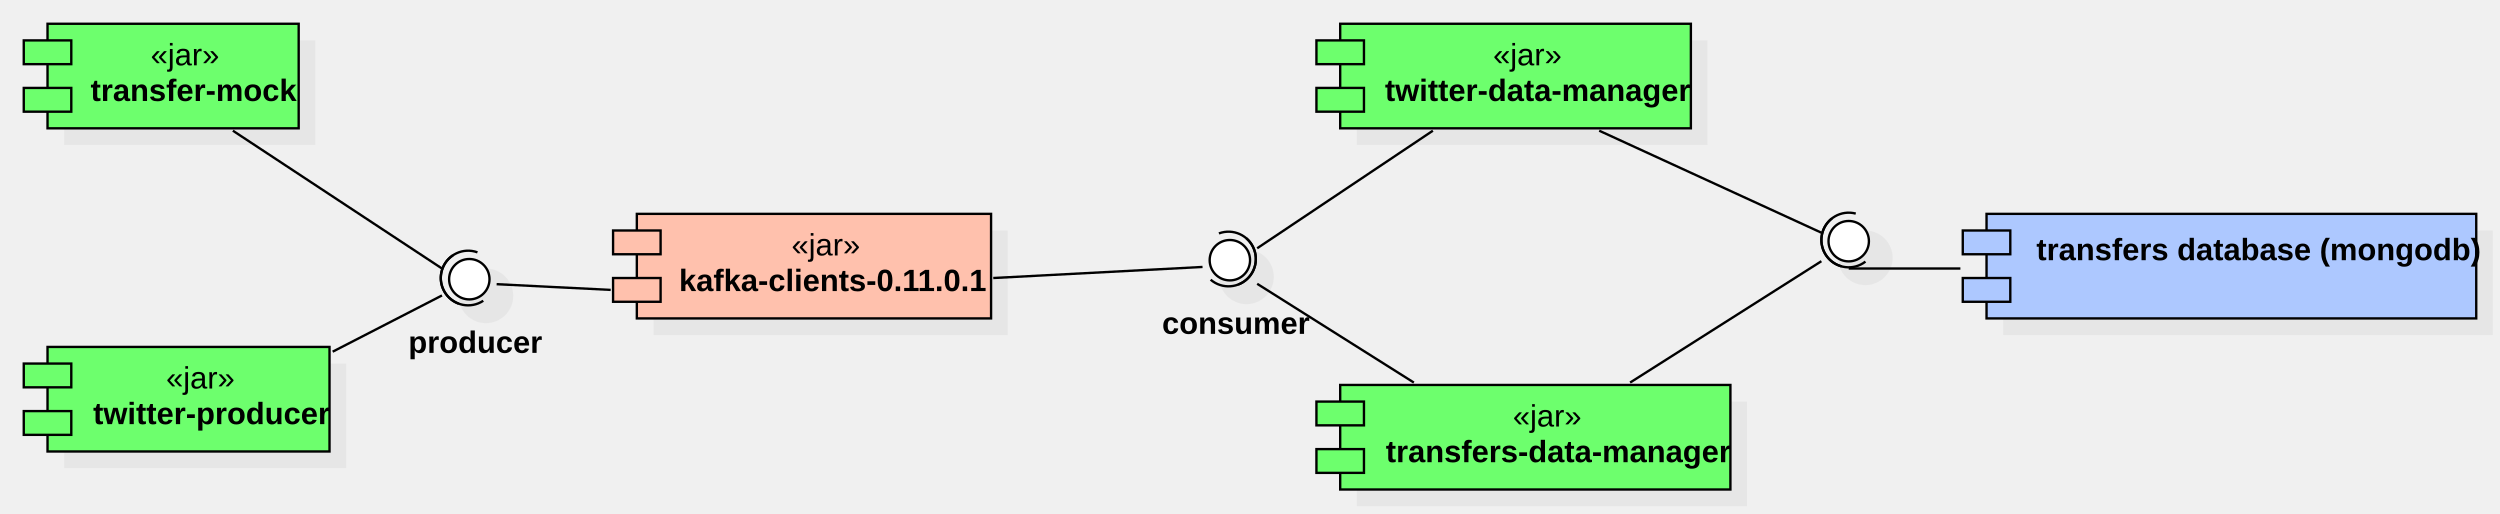
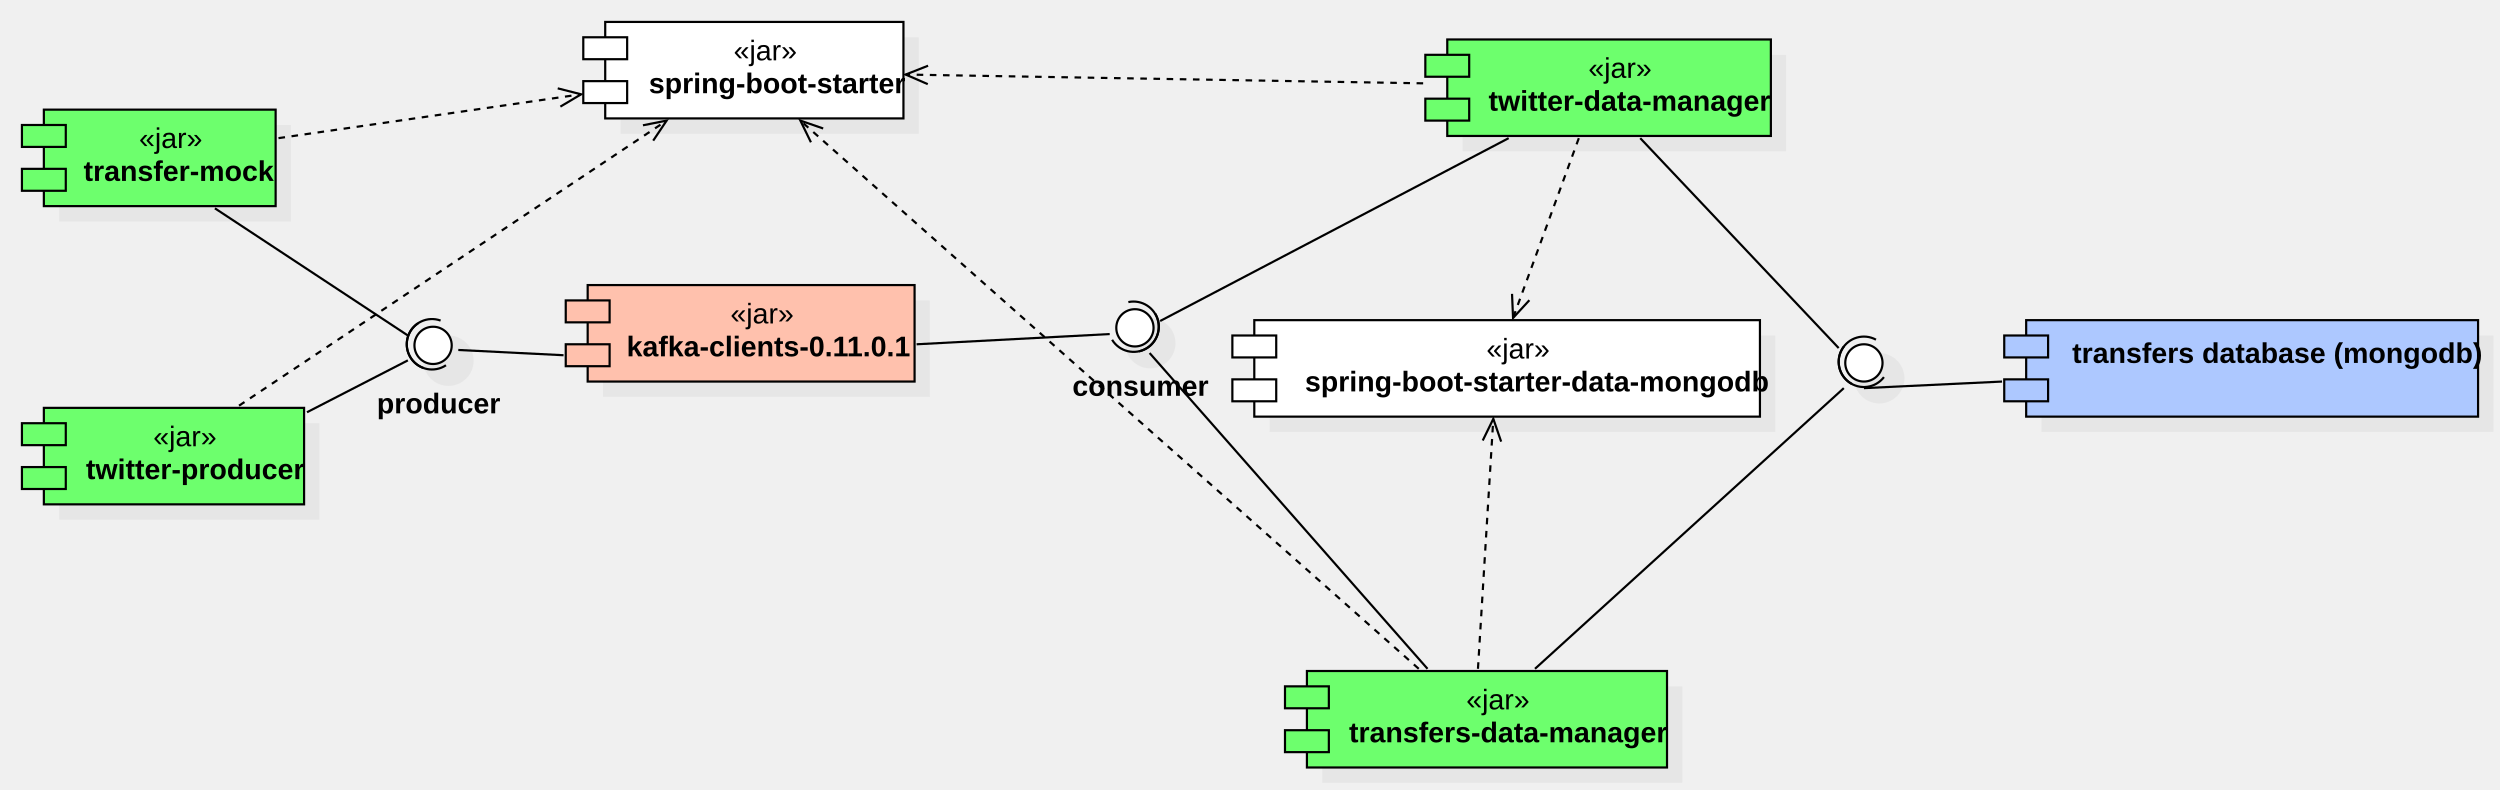
- <svg xmlns="http://www.w3.org/2000/svg" version="1.1" width="1052.084" height="216">
+ <svg xmlns="http://www.w3.org/2000/svg" version="1.1" width="1140.084" height="360">
  <defs />
  <g>
-     <g transform="translate(-62,-270) scale(1,1)">
-       <rect fill="#C0C0C0" stroke="none" x="633" y="439" width="164.215" height="44" opacity="0.2" />
-     </g>
-     <g transform="translate(-62,-270) scale(1,1)">
-       <rect fill="#6dff6d" stroke="none" x="626" y="432" width="164.215" height="44" />
-     </g>
-     <g transform="translate(-62,-270) scale(1,1)">
-       <path fill="none" stroke="#000000" d="M 626 432 L 790.215 432 L 790.215 476 L 626 476 L 626 432 Z Z" stroke-miterlimit="10" />
-     </g>
-     <g transform="translate(-62,-270) scale(1,1)">
-       <rect fill="#6dff6d" stroke="none" x="616" y="439" width="20" height="10" />
-     </g>
-     <g transform="translate(-62,-270) scale(1,1)">
-       <path fill="none" stroke="#000000" d="M 616 439 L 636 439 L 636 449 L 616 449 L 616 439 Z Z" stroke-miterlimit="10" />
-     </g>
-     <g transform="translate(-62,-270) scale(1,1)">
-       <rect fill="#6dff6d" stroke="none" x="616" y="459" width="20" height="10" />
-     </g>
-     <g transform="translate(-62,-270) scale(1,1)">
-       <path fill="none" stroke="#000000" d="M 616 459 L 636 459 L 636 469 L 616 469 L 616 459 Z Z" stroke-miterlimit="10" />
-     </g>
-     <g transform="translate(-62,-270) scale(1,1)">
-       <g>
-         <path fill="none" stroke="none" />
-         <text fill="#000000" stroke="none" font-family="Arial" font-size="13px" font-style="normal" font-weight="normal" text-decoration="none" x="698.654" y="449.5">«jar»</text>
-       </g>
-     </g>
-     <g transform="translate(-62,-270) scale(1,1)">
-       <g>
-         <path fill="none" stroke="none" />
-         <text fill="#000000" stroke="none" font-family="Arial" font-size="13px" font-style="normal" font-weight="bold" text-decoration="none" x="645.188" y="464.5">transfers-data-manager</text>
-       </g>
-     </g>
-     <g transform="translate(-62,-270) scale(1,1)">
+     <g transform="translate(-62,-230) scale(1,1)">
+       <rect fill="#C0C0C0" stroke="none" x="665" y="543" width="164.215" height="44" opacity="0.2" />
+     </g>
+     <g transform="translate(-62,-230) scale(1,1)">
+       <rect fill="#6dff6d" stroke="none" x="658" y="536" width="164.215" height="44" />
+     </g>
+     <g transform="translate(-62,-230) scale(1,1)">
+       <path fill="none" stroke="#000000" d="M 658 536 L 822.215 536 L 822.215 580 L 658 580 L 658 536 Z Z" stroke-miterlimit="10" />
+     </g>
+     <g transform="translate(-62,-230) scale(1,1)">
+       <rect fill="#6dff6d" stroke="none" x="648" y="543" width="20" height="10" />
+     </g>
+     <g transform="translate(-62,-230) scale(1,1)">
+       <path fill="none" stroke="#000000" d="M 648 543 L 668 543 L 668 553 L 648 553 L 648 543 Z Z" stroke-miterlimit="10" />
+     </g>
+     <g transform="translate(-62,-230) scale(1,1)">
+       <rect fill="#6dff6d" stroke="none" x="648" y="563" width="20" height="10" />
+     </g>
+     <g transform="translate(-62,-230) scale(1,1)">
+       <path fill="none" stroke="#000000" d="M 648 563 L 668 563 L 668 573 L 648 573 L 648 563 Z Z" stroke-miterlimit="10" />
+     </g>
+     <g transform="translate(-62,-230) scale(1,1)">
+       <g>
+         <path fill="none" stroke="none" />
+         <text fill="#000000" stroke="none" font-family="Arial" font-size="13px" font-style="normal" font-weight="normal" text-decoration="none" x="730.654" y="553.5">«jar»</text>
+       </g>
+     </g>
+     <g transform="translate(-62,-230) scale(1,1)">
+       <g>
+         <path fill="none" stroke="none" />
+         <text fill="#000000" stroke="none" font-family="Arial" font-size="13px" font-style="normal" font-weight="bold" text-decoration="none" x="677.188" y="568.5">transfers-data-manager</text>
+       </g>
+     </g>
+     <g transform="translate(-62,-230) scale(1,1)">
      <rect fill="#C0C0C0" stroke="none" x="89" y="287" width="105.696" height="44" opacity="0.2" />
    </g>
-     <g transform="translate(-62,-270) scale(1,1)">
+     <g transform="translate(-62,-230) scale(1,1)">
      <rect fill="#6dff6d" stroke="none" x="82" y="280" width="105.696" height="44" />
    </g>
-     <g transform="translate(-62,-270) scale(1,1)">
+     <g transform="translate(-62,-230) scale(1,1)">
      <path fill="none" stroke="#000000" d="M 82 280 L 187.696 280 L 187.696 324 L 82 324 L 82 280 Z Z" stroke-miterlimit="10" />
    </g>
-     <g transform="translate(-62,-270) scale(1,1)">
+     <g transform="translate(-62,-230) scale(1,1)">
      <rect fill="#6dff6d" stroke="none" x="72" y="287" width="20" height="10" />
    </g>
-     <g transform="translate(-62,-270) scale(1,1)">
+     <g transform="translate(-62,-230) scale(1,1)">
      <path fill="none" stroke="#000000" d="M 72 287 L 92 287 L 92 297 L 72 297 L 72 287 Z Z" stroke-miterlimit="10" />
    </g>
-     <g transform="translate(-62,-270) scale(1,1)">
+     <g transform="translate(-62,-230) scale(1,1)">
      <rect fill="#6dff6d" stroke="none" x="72" y="307" width="20" height="10" />
    </g>
-     <g transform="translate(-62,-270) scale(1,1)">
+     <g transform="translate(-62,-230) scale(1,1)">
      <path fill="none" stroke="#000000" d="M 72 307 L 92 307 L 92 317 L 72 317 L 72 307 Z Z" stroke-miterlimit="10" />
    </g>
-     <g transform="translate(-62,-270) scale(1,1)">
+     <g transform="translate(-62,-230) scale(1,1)">
      <g>
        <path fill="none" stroke="none" />
        <text fill="#000000" stroke="none" font-family="Arial" font-size="13px" font-style="normal" font-weight="normal" text-decoration="none" x="125.395" y="297.5">«jar»</text>
      </g>
    </g>
-     <g transform="translate(-62,-270) scale(1,1)">
+     <g transform="translate(-62,-230) scale(1,1)">
      <g>
        <path fill="none" stroke="none" />
        <text fill="#000000" stroke="none" font-family="Arial" font-size="13px" font-style="normal" font-weight="bold" text-decoration="none" x="100.118" y="312.5">transfer-mock</text>
      </g>
    </g>
-     <g transform="translate(-62,-270) scale(1,1)">
-       <rect fill="#C0C0C0" stroke="none" x="633" y="287" width="147.578" height="44" opacity="0.2" />
-     </g>
-     <g transform="translate(-62,-270) scale(1,1)">
-       <rect fill="#6dff6d" stroke="none" x="626" y="280" width="147.578" height="44" />
-     </g>
-     <g transform="translate(-62,-270) scale(1,1)">
-       <path fill="none" stroke="#000000" d="M 626 280 L 773.578 280 L 773.578 324 L 626 324 L 626 280 Z Z" stroke-miterlimit="10" />
-     </g>
-     <g transform="translate(-62,-270) scale(1,1)">
-       <rect fill="#6dff6d" stroke="none" x="616" y="287" width="20" height="10" />
-     </g>
-     <g transform="translate(-62,-270) scale(1,1)">
-       <path fill="none" stroke="#000000" d="M 616 287 L 636 287 L 636 297 L 616 297 L 616 287 Z Z" stroke-miterlimit="10" />
-     </g>
-     <g transform="translate(-62,-270) scale(1,1)">
-       <rect fill="#6dff6d" stroke="none" x="616" y="307" width="20" height="10" />
-     </g>
-     <g transform="translate(-62,-270) scale(1,1)">
-       <path fill="none" stroke="#000000" d="M 616 307 L 636 307 L 636 317 L 616 317 L 616 307 Z Z" stroke-miterlimit="10" />
-     </g>
-     <g transform="translate(-62,-270) scale(1,1)">
-       <g>
-         <path fill="none" stroke="none" />
-         <text fill="#000000" stroke="none" font-family="Arial" font-size="13px" font-style="normal" font-weight="normal" text-decoration="none" x="690.335" y="297.5">«jar»</text>
-       </g>
-     </g>
-     <g transform="translate(-62,-270) scale(1,1)">
-       <g>
-         <path fill="none" stroke="none" />
-         <text fill="#000000" stroke="none" font-family="Arial" font-size="13px" font-style="normal" font-weight="bold" text-decoration="none" x="644.82" y="312.5">twitter-data-manager</text>
-       </g>
-     </g>
-     <g transform="translate(-62,-270) scale(1,1)">
+     <g transform="translate(-62,-230) scale(1,1)">
+       <rect fill="#C0C0C0" stroke="none" x="729" y="255" width="147.578" height="44" opacity="0.2" />
+     </g>
+     <g transform="translate(-62,-230) scale(1,1)">
+       <rect fill="#6dff6d" stroke="none" x="722" y="248" width="147.578" height="44" />
+     </g>
+     <g transform="translate(-62,-230) scale(1,1)">
+       <path fill="none" stroke="#000000" d="M 722 248 L 869.578 248 L 869.578 292 L 722 292 L 722 248 Z Z" stroke-miterlimit="10" />
+     </g>
+     <g transform="translate(-62,-230) scale(1,1)">
+       <rect fill="#6dff6d" stroke="none" x="712" y="255" width="20" height="10" />
+     </g>
+     <g transform="translate(-62,-230) scale(1,1)">
+       <path fill="none" stroke="#000000" d="M 712 255 L 732 255 L 732 265 L 712 265 L 712 255 Z Z" stroke-miterlimit="10" />
+     </g>
+     <g transform="translate(-62,-230) scale(1,1)">
+       <rect fill="#6dff6d" stroke="none" x="712" y="275" width="20" height="10" />
+     </g>
+     <g transform="translate(-62,-230) scale(1,1)">
+       <path fill="none" stroke="#000000" d="M 712 275 L 732 275 L 732 285 L 712 285 L 712 275 Z Z" stroke-miterlimit="10" />
+     </g>
+     <g transform="translate(-62,-230) scale(1,1)">
+       <g>
+         <path fill="none" stroke="none" />
+         <text fill="#000000" stroke="none" font-family="Arial" font-size="13px" font-style="normal" font-weight="normal" text-decoration="none" x="786.335" y="265.5">«jar»</text>
+       </g>
+     </g>
+     <g transform="translate(-62,-230) scale(1,1)">
+       <g>
+         <path fill="none" stroke="none" />
+         <text fill="#000000" stroke="none" font-family="Arial" font-size="13px" font-style="normal" font-weight="bold" text-decoration="none" x="740.82" y="280.5">twitter-data-manager</text>
+       </g>
+     </g>
+     <g transform="translate(-62,-230) scale(1,1)">
      <rect fill="#C0C0C0" stroke="none" x="89" y="423" width="118.671" height="44" opacity="0.2" />
    </g>
-     <g transform="translate(-62,-270) scale(1,1)">
+     <g transform="translate(-62,-230) scale(1,1)">
      <rect fill="#6dff6d" stroke="none" x="82" y="416" width="118.671" height="44" />
    </g>
-     <g transform="translate(-62,-270) scale(1,1)">
+     <g transform="translate(-62,-230) scale(1,1)">
      <path fill="none" stroke="#000000" d="M 82 416 L 200.671 416 L 200.671 460 L 82 460 L 82 416 Z Z" stroke-miterlimit="10" />
    </g>
-     <g transform="translate(-62,-270) scale(1,1)">
+     <g transform="translate(-62,-230) scale(1,1)">
      <rect fill="#6dff6d" stroke="none" x="72" y="423" width="20" height="10" />
    </g>
-     <g transform="translate(-62,-270) scale(1,1)">
+     <g transform="translate(-62,-230) scale(1,1)">
      <path fill="none" stroke="#000000" d="M 72 423 L 92 423 L 92 433 L 72 433 L 72 423 Z Z" stroke-miterlimit="10" />
    </g>
-     <g transform="translate(-62,-270) scale(1,1)">
+     <g transform="translate(-62,-230) scale(1,1)">
      <rect fill="#6dff6d" stroke="none" x="72" y="443" width="20" height="10" />
    </g>
-     <g transform="translate(-62,-270) scale(1,1)">
+     <g transform="translate(-62,-230) scale(1,1)">
      <path fill="none" stroke="#000000" d="M 72 443 L 92 443 L 92 453 L 72 453 L 72 443 Z Z" stroke-miterlimit="10" />
    </g>
-     <g transform="translate(-62,-270) scale(1,1)">
+     <g transform="translate(-62,-230) scale(1,1)">
      <g>
        <path fill="none" stroke="none" />
        <text fill="#000000" stroke="none" font-family="Arial" font-size="13px" font-style="normal" font-weight="normal" text-decoration="none" x="131.882" y="433.5">«jar»</text>
      </g>
    </g>
-     <g transform="translate(-62,-270) scale(1,1)">
+     <g transform="translate(-62,-230) scale(1,1)">
      <g>
        <path fill="none" stroke="none" />
        <text fill="#000000" stroke="none" font-family="Arial" font-size="13px" font-style="normal" font-weight="bold" text-decoration="none" x="101.181" y="448.5">twitter-producer</text>
      </g>
    </g>
-     <g transform="translate(-62,-270) scale(1,1)">
+     <g transform="translate(-62,-230) scale(1,1)">
      <rect fill="#C0C0C0" stroke="none" x="337" y="367" width="149.076" height="44" opacity="0.2" />
    </g>
-     <g transform="translate(-62,-270) scale(1,1)">
+     <g transform="translate(-62,-230) scale(1,1)">
      <rect fill="#ffc1ad" stroke="none" x="330" y="360" width="149.076" height="44" />
    </g>
-     <g transform="translate(-62,-270) scale(1,1)">
+     <g transform="translate(-62,-230) scale(1,1)">
      <path fill="none" stroke="#000000" d="M 330 360 L 479.076 360 L 479.076 404 L 330 404 L 330 360 Z Z" stroke-miterlimit="10" />
    </g>
-     <g transform="translate(-62,-270) scale(1,1)">
+     <g transform="translate(-62,-230) scale(1,1)">
      <rect fill="#ffc1ad" stroke="none" x="320" y="367" width="20" height="10" />
    </g>
-     <g transform="translate(-62,-270) scale(1,1)">
+     <g transform="translate(-62,-230) scale(1,1)">
      <path fill="none" stroke="#000000" d="M 320 367 L 340 367 L 340 377 L 320 377 L 320 367 Z Z" stroke-miterlimit="10" />
    </g>
-     <g transform="translate(-62,-270) scale(1,1)">
+     <g transform="translate(-62,-230) scale(1,1)">
      <rect fill="#ffc1ad" stroke="none" x="320" y="387" width="20" height="10" />
    </g>
-     <g transform="translate(-62,-270) scale(1,1)">
+     <g transform="translate(-62,-230) scale(1,1)">
      <path fill="none" stroke="#000000" d="M 320 387 L 340 387 L 340 397 L 320 397 L 320 387 Z Z" stroke-miterlimit="10" />
    </g>
-     <g transform="translate(-62,-270) scale(1,1)">
+     <g transform="translate(-62,-230) scale(1,1)">
      <g>
        <path fill="none" stroke="none" />
        <text fill="#000000" stroke="none" font-family="Arial" font-size="13px" font-style="normal" font-weight="normal" text-decoration="none" x="395.084" y="377.5">«jar»</text>
      </g>
    </g>
-     <g transform="translate(-62,-270) scale(1,1)">
+     <g transform="translate(-62,-230) scale(1,1)">
      <g>
        <path fill="none" stroke="none" />
        <text fill="#000000" stroke="none" font-family="Arial" font-size="13px" font-style="normal" font-weight="bold" text-decoration="none" x="347.756" y="392.5">kafka-clients-0.11.0.1</text>
      </g>
    </g>
-     <g transform="translate(-62,-270) scale(1,1)">
+     <g transform="translate(-62,-230) scale(1,1)">
      <path fill="#C0C0C0" stroke="none" d="M 255 394.5 C 255 388.149 260.149 383 266.5 383 C 272.851 383 278 388.149 278 394.5 C 278 400.851 272.851 406 266.5 406 C 260.149 406 255 400.851 255 394.5 Z" opacity="0.2" />
    </g>
-     <g transform="translate(-62,-270) scale(1,1)">
+     <g transform="translate(-62,-230) scale(1,1)">
      <path fill="none" stroke="#000000" d="M 255.07 397.808 A 11.5 11.5 0 0 1 262.93 376.192" stroke-miterlimit="10" />
    </g>
-     <g transform="translate(-62,-270) scale(1,1)">
+     <g transform="translate(-62,-230) scale(1,1)">
      <path fill="none" stroke="#000000" d="M 265.379 396.569 A 11.5 11.5 0 0 1 252.621 377.431" stroke-miterlimit="10" />
    </g>
-     <g transform="translate(-62,-270) scale(1,1)">
+     <g transform="translate(-62,-230) scale(1,1)">
      <path fill="#ffffff" stroke="none" d="M 251 387.5 C 251 382.806 254.806 379 259.5 379 C 264.194 379 268 382.806 268 387.5 C 268 392.194 264.194 396 259.5 396 C 254.806 396 251 392.194 251 387.5 Z" />
    </g>
-     <g transform="translate(-62,-270) scale(1,1)">
+     <g transform="translate(-62,-230) scale(1,1)">
      <path fill="none" stroke="#000000" d="M 251 387.5 C 251 382.806 254.806 379 259.5 379 C 264.194 379 268 382.806 268 387.5 C 268 392.194 264.194 396 259.5 396 C 254.806 396 251 392.194 251 387.5 Z" stroke-miterlimit="10" />
    </g>
-     <g transform="translate(-62,-270) scale(1,1)">
+     <g transform="translate(-62,-230) scale(1,1)">
      <g>
        <path fill="none" stroke="none" />
        <text fill="#000000" stroke="none" font-family="Arial" font-size="13px" font-style="normal" font-weight="bold" text-decoration="none" x="233.846" y="418.5">producer</text>
      </g>
    </g>
-     <g transform="translate(-62,-270) scale(1,1)">
+     <g transform="translate(-62,-230) scale(1,1)">
      <path fill="none" stroke="#000000" d="M 319 392 L 271 389.595" stroke-miterlimit="10" />
    </g>
-     <g transform="translate(-62,-270) scale(1,1)">
+     <g transform="translate(-62,-230) scale(1,1)">
      <path fill="none" stroke="#000000" d="M 160 325 L 248 383" stroke-miterlimit="10" />
    </g>
-     <g transform="translate(-62,-270) scale(1,1)">
+     <g transform="translate(-62,-230) scale(1,1)">
      <path fill="none" stroke="#000000" d="M 202 418 L 248 394.333" stroke-miterlimit="10" />
    </g>
-     <g transform="translate(-62,-270) scale(1,1)">
+     <g transform="translate(-62,-230) scale(1,1)">
      <path fill="#C0C0C0" stroke="none" d="M 575.065 386.5 C 575.065 380.149 580.214 375 586.565 375 C 592.917 375 598.065 380.149 598.065 386.5 C 598.065 392.851 592.917 398 586.565 398 C 580.214 398 575.065 392.851 575.065 386.5 Z" opacity="0.2" />
    </g>
-     <g transform="translate(-62,-270) scale(1,1)">
-       <path fill="none" stroke="#000000" d="M 574.962 368.232 A 11.5 11.5 0 0 1 583.038 389.768" stroke-miterlimit="10" />
-     </g>
-     <g transform="translate(-62,-270) scale(1,1)">
-       <path fill="none" stroke="#000000" d="M 586.523 370.302 A 11.5 11.5 0 0 1 571.477 387.698" stroke-miterlimit="10" />
-     </g>
-     <g transform="translate(-62,-270) scale(1,1)">
+     <g transform="translate(-62,-230) scale(1,1)">
+       <path fill="none" stroke="#000000" d="M 576.57 367.76 A 11.5 11.5 0 0 1 581.43 390.24" stroke-miterlimit="10" />
+     </g>
+     <g transform="translate(-62,-230) scale(1,1)">
+       <path fill="none" stroke="#000000" d="M 588.838 373.045 A 11.5 11.5 0 0 1 569.162 384.955" stroke-miterlimit="10" />
+     </g>
+     <g transform="translate(-62,-230) scale(1,1)">
      <path fill="#ffffff" stroke="none" d="M 571.065 379.5 C 571.065 374.806 574.871 371 579.565 371 C 584.26 371 588.065 374.806 588.065 379.5 C 588.065 384.194 584.26 388 579.565 388 C 574.871 388 571.065 384.194 571.065 379.5 Z" />
    </g>
-     <g transform="translate(-62,-270) scale(1,1)">
+     <g transform="translate(-62,-230) scale(1,1)">
      <path fill="none" stroke="#000000" d="M 571.065 379.5 C 571.065 374.806 574.871 371 579.565 371 C 584.26 371 588.065 374.806 588.065 379.5 C 588.065 384.194 584.26 388 579.565 388 C 574.871 388 571.065 384.194 571.065 379.5 Z" stroke-miterlimit="10" />
    </g>
-     <g transform="translate(-62,-270) scale(1,1)">
+     <g transform="translate(-62,-230) scale(1,1)">
      <g>
        <path fill="none" stroke="none" />
        <text fill="#000000" stroke="none" font-family="Arial" font-size="13px" font-style="normal" font-weight="bold" text-decoration="none" x="551.026" y="410.5">consumer</text>
      </g>
    </g>
-     <g transform="translate(-62,-270) scale(1,1)">
+     <g transform="translate(-62,-230) scale(1,1)">
      <path fill="none" stroke="#000000" d="M 480 387 L 568.065 382.341" stroke-miterlimit="10" />
    </g>
-     <g transform="translate(-62,-270) scale(1,1)">
-       <path fill="none" stroke="#000000" d="M 665 325 L 591.065 374.475" stroke-miterlimit="10" />
-     </g>
-     <g transform="translate(-62,-270) scale(1,1)">
-       <path fill="none" stroke="#000000" d="M 657 431 L 591.065 389.435" stroke-miterlimit="10" />
-     </g>
-     <g transform="translate(-62,-270) scale(1,1)">
-       <rect fill="#C0C0C0" stroke="none" x="905" y="367" width="206.084" height="44" opacity="0.2" />
-     </g>
-     <g transform="translate(-62,-270) scale(1,1)">
-       <rect fill="#adc8ff" stroke="none" x="898" y="360" width="206.084" height="44" />
-     </g>
-     <g transform="translate(-62,-270) scale(1,1)">
-       <path fill="none" stroke="#000000" d="M 898 360 L 1104.084 360 L 1104.084 404 L 898 404 L 898 360 Z Z" stroke-miterlimit="10" />
-     </g>
-     <g transform="translate(-62,-270) scale(1,1)">
-       <rect fill="#adc8ff" stroke="none" x="888" y="367" width="20" height="10" />
-     </g>
-     <g transform="translate(-62,-270) scale(1,1)">
-       <path fill="none" stroke="#000000" d="M 888 367 L 908 367 L 908 377 L 888 377 L 888 367 Z Z" stroke-miterlimit="10" />
-     </g>
-     <g transform="translate(-62,-270) scale(1,1)">
-       <rect fill="#adc8ff" stroke="none" x="888" y="387" width="20" height="10" />
-     </g>
-     <g transform="translate(-62,-270) scale(1,1)">
-       <path fill="none" stroke="#000000" d="M 888 387 L 908 387 L 908 397 L 888 397 L 888 387 Z Z" stroke-miterlimit="10" />
-     </g>
-     <g transform="translate(-62,-270) scale(1,1)">
-       <g>
-         <path fill="none" stroke="none" />
-         <text fill="#000000" stroke="none" font-family="Arial" font-size="13px" font-style="normal" font-weight="bold" text-decoration="none" x="918.965" y="379.5">transfers database (mongodb)</text>
-       </g>
-     </g>
-     <g transform="translate(-62,-270) scale(1,1)">
-       <path fill="#C0C0C0" stroke="none" d="M 835.5 378.5 C 835.5 372.149 840.649 367 847 367 C 853.351 367 858.5 372.149 858.5 378.5 C 858.5 384.851 853.351 390 847 390 C 840.649 390 835.5 384.851 835.5 378.5 Z" opacity="0.2" />
-     </g>
-     <g transform="translate(-62,-270) scale(1,1)">
-       <path fill="none" stroke="#000000" d="M 837.037 382.112 A 11.5 11.5 0 0 1 842.963 359.888" stroke-miterlimit="10" />
-     </g>
-     <g transform="translate(-62,-270) scale(1,1)">
-       <path fill="none" stroke="#000000" d="M 847.047 380.088 A 11.5 11.5 0 0 1 832.953 361.912" stroke-miterlimit="10" />
-     </g>
-     <g transform="translate(-62,-270) scale(1,1)">
-       <path fill="#ffffff" stroke="none" d="M 831.5 371.5 C 831.5 366.806 835.306 363 840 363 C 844.694 363 848.5 366.806 848.5 371.5 C 848.5 376.194 844.694 380 840 380 C 835.306 380 831.5 376.194 831.5 371.5 Z" />
-     </g>
-     <g transform="translate(-62,-270) scale(1,1)">
-       <path fill="none" stroke="#000000" d="M 831.5 371.5 C 831.5 366.806 835.306 363 840 363 C 844.694 363 848.5 366.806 848.5 371.5 C 848.5 376.194 844.694 380 840 380 C 835.306 380 831.5 376.194 831.5 371.5 Z" stroke-miterlimit="10" />
-     </g>
-     <g transform="translate(-62,-270) scale(1,1)">
-       <g>
-         <path fill="none" stroke="none" />
-         <text fill="#000000" stroke="none" font-family="Arial" font-size="13px" font-style="normal" font-weight="bold" text-decoration="none" x="840" y="402.5" />
-       </g>
-     </g>
-     <g transform="translate(-62,-270) scale(1,1)">
-       <path fill="none" stroke="#000000" d="M 887 383 L 840 383" stroke-miterlimit="10" />
-     </g>
-     <g transform="translate(-62,-270) scale(1,1)">
-       <path fill="none" stroke="#000000" d="M 735 325 L 828.5 367.933" stroke-miterlimit="10" />
-     </g>
-     <g transform="translate(-62,-270) scale(1,1)">
-       <path fill="none" stroke="#000000" d="M 748 431 L 828.5 379.918" stroke-miterlimit="10" />
+     <g transform="translate(-62,-230) scale(1,1)">
+       <path fill="none" stroke="#000000" d="M 750 293 L 591.065 376.391" stroke-miterlimit="10" />
+     </g>
+     <g transform="translate(-62,-230) scale(1,1)">
+       <path fill="none" stroke="#000000" d="M 713 535 L 586.263 391" stroke-miterlimit="10" />
+     </g>
+     <g transform="translate(-62,-230) scale(1,1)">
+       <rect fill="#C0C0C0" stroke="none" x="993" y="383" width="206.084" height="44" opacity="0.2" />
+     </g>
+     <g transform="translate(-62,-230) scale(1,1)">
+       <rect fill="#adc8ff" stroke="none" x="986" y="376" width="206.084" height="44" />
+     </g>
+     <g transform="translate(-62,-230) scale(1,1)">
+       <path fill="none" stroke="#000000" d="M 986 376 L 1192.084 376 L 1192.084 420 L 986 420 L 986 376 Z Z" stroke-miterlimit="10" />
+     </g>
+     <g transform="translate(-62,-230) scale(1,1)">
+       <rect fill="#adc8ff" stroke="none" x="976" y="383" width="20" height="10" />
+     </g>
+     <g transform="translate(-62,-230) scale(1,1)">
+       <path fill="none" stroke="#000000" d="M 976 383 L 996 383 L 996 393 L 976 393 L 976 383 Z Z" stroke-miterlimit="10" />
+     </g>
+     <g transform="translate(-62,-230) scale(1,1)">
+       <rect fill="#adc8ff" stroke="none" x="976" y="403" width="20" height="10" />
+     </g>
+     <g transform="translate(-62,-230) scale(1,1)">
+       <path fill="none" stroke="#000000" d="M 976 403 L 996 403 L 996 413 L 976 413 L 976 403 Z Z" stroke-miterlimit="10" />
+     </g>
+     <g transform="translate(-62,-230) scale(1,1)">
+       <g>
+         <path fill="none" stroke="none" />
+         <text fill="#000000" stroke="none" font-family="Arial" font-size="13px" font-style="normal" font-weight="bold" text-decoration="none" x="1006.965" y="395.5">transfers database (mongodb)</text>
+       </g>
+     </g>
+     <g transform="translate(-62,-230) scale(1,1)">
+       <path fill="#C0C0C0" stroke="none" d="M 907.5 402.5 C 907.5 396.149 912.649 391 919 391 C 925.351 391 930.5 396.149 930.5 402.5 C 930.5 408.851 925.351 414 919 414 C 912.649 414 907.5 408.851 907.5 402.5 Z" opacity="0.2" />
+     </g>
+     <g transform="translate(-62,-230) scale(1,1)">
+       <path fill="none" stroke="#000000" d="M 906.493 405.096 A 11.5 11.5 0 1 1 917.507 384.904" stroke-miterlimit="10" />
+     </g>
+     <g transform="translate(-62,-230) scale(1,1)">
+       <path fill="none" stroke="#000000" d="M 921.142 401.977 A 11.5 11.5 0 0 1 902.858 388.023" stroke-miterlimit="10" />
+     </g>
+     <g transform="translate(-62,-230) scale(1,1)">
+       <path fill="#ffffff" stroke="none" d="M 903.5 395.5 C 903.5 390.806 907.306 387 912 387 C 916.694 387 920.5 390.806 920.5 395.5 C 920.5 400.194 916.694 404 912 404 C 907.306 404 903.5 400.194 903.5 395.5 Z" />
+     </g>
+     <g transform="translate(-62,-230) scale(1,1)">
+       <path fill="none" stroke="#000000" d="M 903.5 395.5 C 903.5 390.806 907.306 387 912 387 C 916.694 387 920.5 390.806 920.5 395.5 C 920.5 400.194 916.694 404 912 404 C 907.306 404 903.5 400.194 903.5 395.5 Z" stroke-miterlimit="10" />
+     </g>
+     <g transform="translate(-62,-230) scale(1,1)">
+       <g>
+         <path fill="none" stroke="none" />
+         <text fill="#000000" stroke="none" font-family="Arial" font-size="13px" font-style="normal" font-weight="bold" text-decoration="none" x="912" y="426.5" />
+       </g>
+     </g>
+     <g transform="translate(-62,-230) scale(1,1)">
+       <path fill="none" stroke="#000000" d="M 975 404 L 912 407" stroke-miterlimit="10" />
+     </g>
+     <g transform="translate(-62,-230) scale(1,1)">
+       <path fill="none" stroke="#000000" d="M 810 293 L 900.5 388.727" stroke-miterlimit="10" />
+     </g>
+     <g transform="translate(-62,-230) scale(1,1)">
+       <path fill="none" stroke="#000000" d="M 762 535 L 902.842 407" stroke-miterlimit="10" />
+     </g>
+     <g transform="translate(-62,-230) scale(1,1)">
+       <rect fill="#C0C0C0" stroke="none" x="345" y="247" width="136" height="44" opacity="0.2" />
+     </g>
+     <g transform="translate(-62,-230) scale(1,1)">
+       <rect fill="#ffffff" stroke="none" x="338" y="240" width="136" height="44" />
+     </g>
+     <g transform="translate(-62,-230) scale(1,1)">
+       <path fill="none" stroke="#000000" d="M 338 240 L 474 240 L 474 284 L 338 284 L 338 240 Z Z" stroke-miterlimit="10" />
+     </g>
+     <g transform="translate(-62,-230) scale(1,1)">
+       <rect fill="#ffffff" stroke="none" x="328" y="247" width="20" height="10" />
+     </g>
+     <g transform="translate(-62,-230) scale(1,1)">
+       <path fill="none" stroke="#000000" d="M 328 247 L 348 247 L 348 257 L 328 257 L 328 247 Z Z" stroke-miterlimit="10" />
+     </g>
+     <g transform="translate(-62,-230) scale(1,1)">
+       <rect fill="#ffffff" stroke="none" x="328" y="267" width="20" height="10" />
+     </g>
+     <g transform="translate(-62,-230) scale(1,1)">
+       <path fill="none" stroke="#000000" d="M 328 267 L 348 267 L 348 277 L 328 277 L 328 267 Z Z" stroke-miterlimit="10" />
+     </g>
+     <g transform="translate(-62,-230) scale(1,1)">
+       <g>
+         <path fill="none" stroke="none" />
+         <text fill="#000000" stroke="none" font-family="Arial" font-size="13px" font-style="normal" font-weight="normal" text-decoration="none" x="396.546" y="257.5">«jar»</text>
+       </g>
+     </g>
+     <g transform="translate(-62,-230) scale(1,1)">
+       <g>
+         <path fill="none" stroke="none" />
+         <text fill="#000000" stroke="none" font-family="Arial" font-size="13px" font-style="normal" font-weight="bold" text-decoration="none" x="357.896" y="272.5">spring-boot-starter</text>
+       </g>
+     </g>
+     <g transform="translate(-62,-230) scale(1,1)">
+       <rect fill="#C0C0C0" stroke="none" x="641" y="383" width="230.593" height="44" opacity="0.2" />
+     </g>
+     <g transform="translate(-62,-230) scale(1,1)">
+       <rect fill="#ffffff" stroke="none" x="634" y="376" width="230.593" height="44" />
+     </g>
+     <g transform="translate(-62,-230) scale(1,1)">
+       <path fill="none" stroke="#000000" d="M 634 376 L 864.593 376 L 864.593 420 L 634 420 L 634 376 Z Z" stroke-miterlimit="10" />
+     </g>
+     <g transform="translate(-62,-230) scale(1,1)">
+       <rect fill="#ffffff" stroke="none" x="624" y="383" width="20" height="10" />
+     </g>
+     <g transform="translate(-62,-230) scale(1,1)">
+       <path fill="none" stroke="#000000" d="M 624 383 L 644 383 L 644 393 L 624 393 L 624 383 Z Z" stroke-miterlimit="10" />
+     </g>
+     <g transform="translate(-62,-230) scale(1,1)">
+       <rect fill="#ffffff" stroke="none" x="624" y="403" width="20" height="10" />
+     </g>
+     <g transform="translate(-62,-230) scale(1,1)">
+       <path fill="none" stroke="#000000" d="M 624 403 L 644 403 L 644 413 L 624 413 L 624 403 Z Z" stroke-miterlimit="10" />
+     </g>
+     <g transform="translate(-62,-230) scale(1,1)">
+       <g>
+         <path fill="none" stroke="none" />
+         <text fill="#000000" stroke="none" font-family="Arial" font-size="13px" font-style="normal" font-weight="normal" text-decoration="none" x="739.843" y="393.5">«jar»</text>
+       </g>
+     </g>
+     <g transform="translate(-62,-230) scale(1,1)">
+       <g>
+         <path fill="none" stroke="none" />
+         <text fill="#000000" stroke="none" font-family="Arial" font-size="13px" font-style="normal" font-weight="bold" text-decoration="none" x="657.107" y="408.5">spring-boot-starter-data-mongodb</text>
+       </g>
+     </g>
+     <g transform="translate(-62,-230) scale(1,1)">
+       <path fill="none" stroke="#000000" d="M 711 268 L 475 264" stroke-miterlimit="10" stroke-dasharray="3" />
+     </g>
+     <g transform="translate(-62,-230) scale(1,1)">
+       <path fill="none" stroke="#000000" d="M 485.233 259.963 L 475 264 L 485.09 268.381" stroke-miterlimit="10" />
+     </g>
+     <g transform="translate(-62,-230) scale(1,1)">
+       <path fill="none" stroke="#000000" d="M 709 535 L 427 285" stroke-miterlimit="10" stroke-dasharray="3" />
+     </g>
+     <g transform="translate(-62,-230) scale(1,1)">
+       <path fill="none" stroke="#000000" d="M 437.397 288.592 L 427 285 L 431.812 294.892" stroke-miterlimit="10" />
+     </g>
+     <g transform="translate(-62,-230) scale(1,1)">
+       <path fill="none" stroke="#000000" d="M 189 293 L 327 273" stroke-miterlimit="10" stroke-dasharray="3" />
+     </g>
+     <g transform="translate(-62,-230) scale(1,1)">
+       <path fill="none" stroke="#000000" d="M 317.546 278.624 L 327 273 L 316.339 270.292" stroke-miterlimit="10" />
+     </g>
+     <g transform="translate(-62,-230) scale(1,1)">
+       <path fill="none" stroke="#000000" d="M 171 415 L 366 285" stroke-miterlimit="10" stroke-dasharray="3" />
+     </g>
+     <g transform="translate(-62,-230) scale(1,1)">
+       <path fill="none" stroke="#000000" d="M 359.879 294.14 L 366 285 L 355.209 287.135" stroke-miterlimit="10" />
+     </g>
+     <g transform="translate(-62,-230) scale(1,1)">
+       <path fill="none" stroke="#000000" d="M 736 535 L 743 421" stroke-miterlimit="10" stroke-dasharray="3" />
+     </g>
+     <g transform="translate(-62,-230) scale(1,1)">
+       <path fill="none" stroke="#000000" d="M 746.579 431.402 L 743 421 L 738.176 430.886" stroke-miterlimit="10" />
+     </g>
+     <g transform="translate(-62,-230) scale(1,1)">
+       <path fill="none" stroke="#000000" d="M 782 293 L 752 375" stroke-miterlimit="10" stroke-dasharray="3" />
+     </g>
+     <g transform="translate(-62,-230) scale(1,1)">
+       <path fill="none" stroke="#000000" d="M 751.538 364.01 L 752 375 L 759.445 366.902" stroke-miterlimit="10" />
    </g>
  </g>
</svg>
